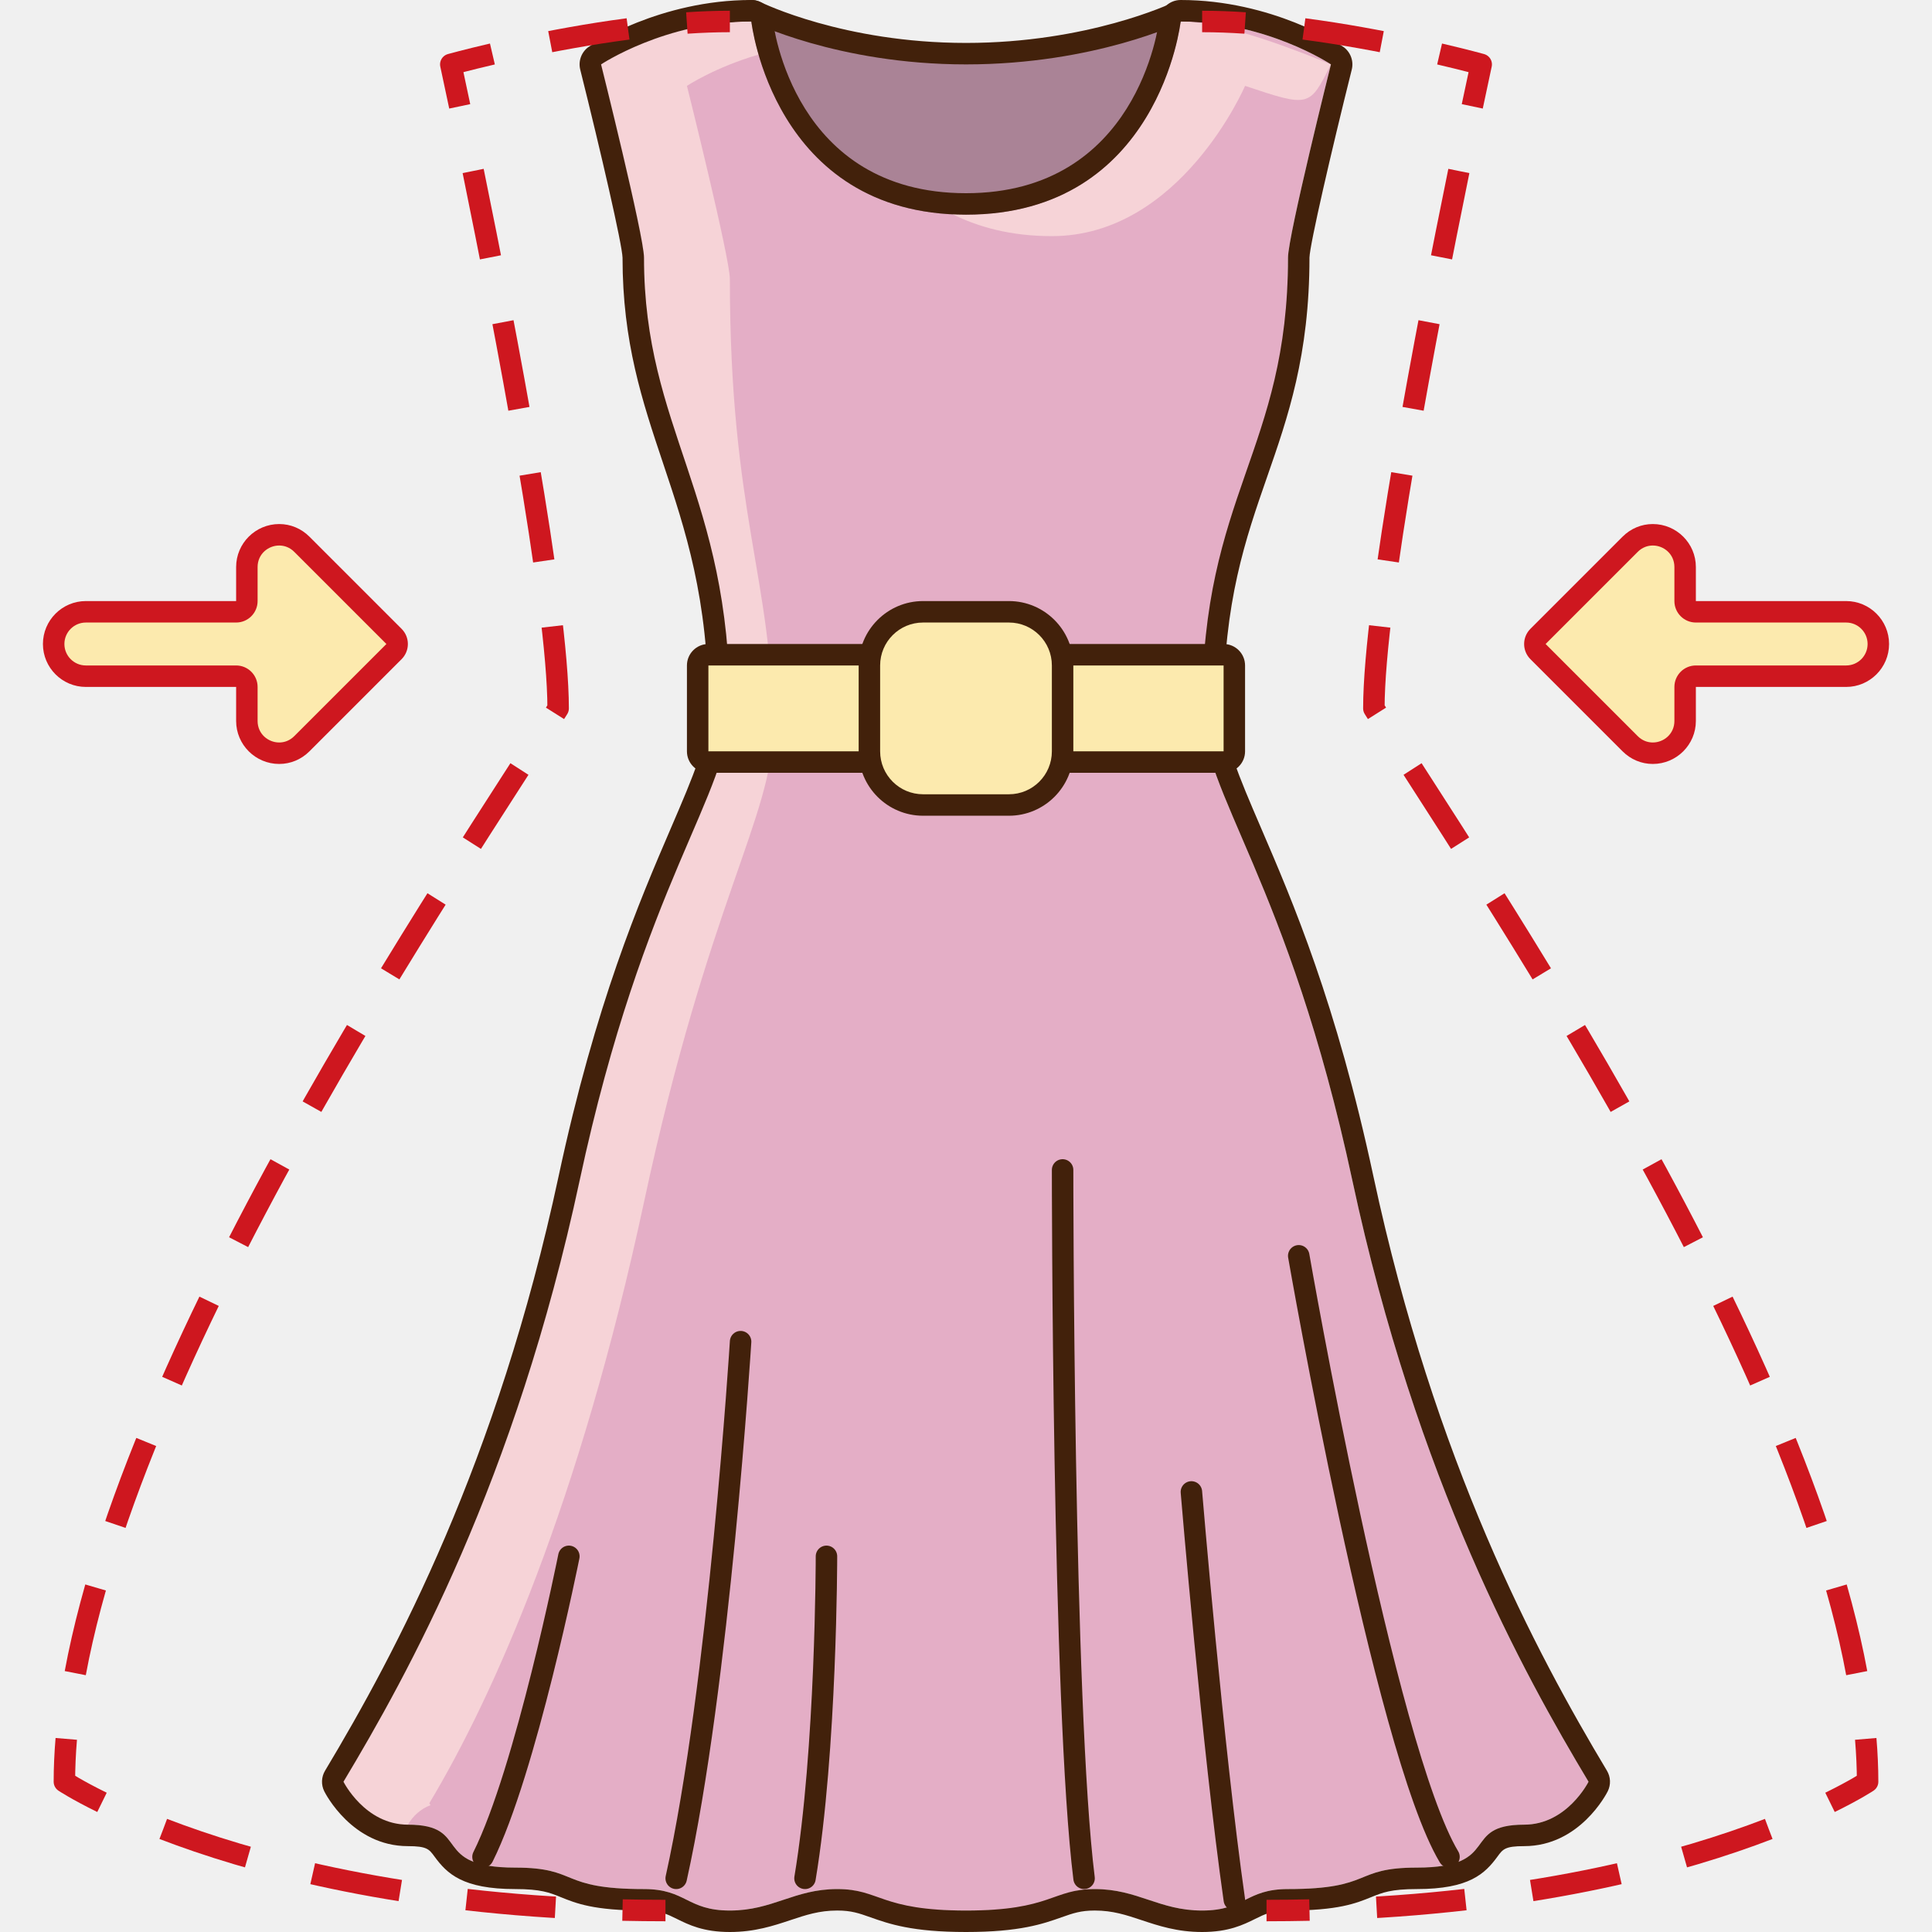
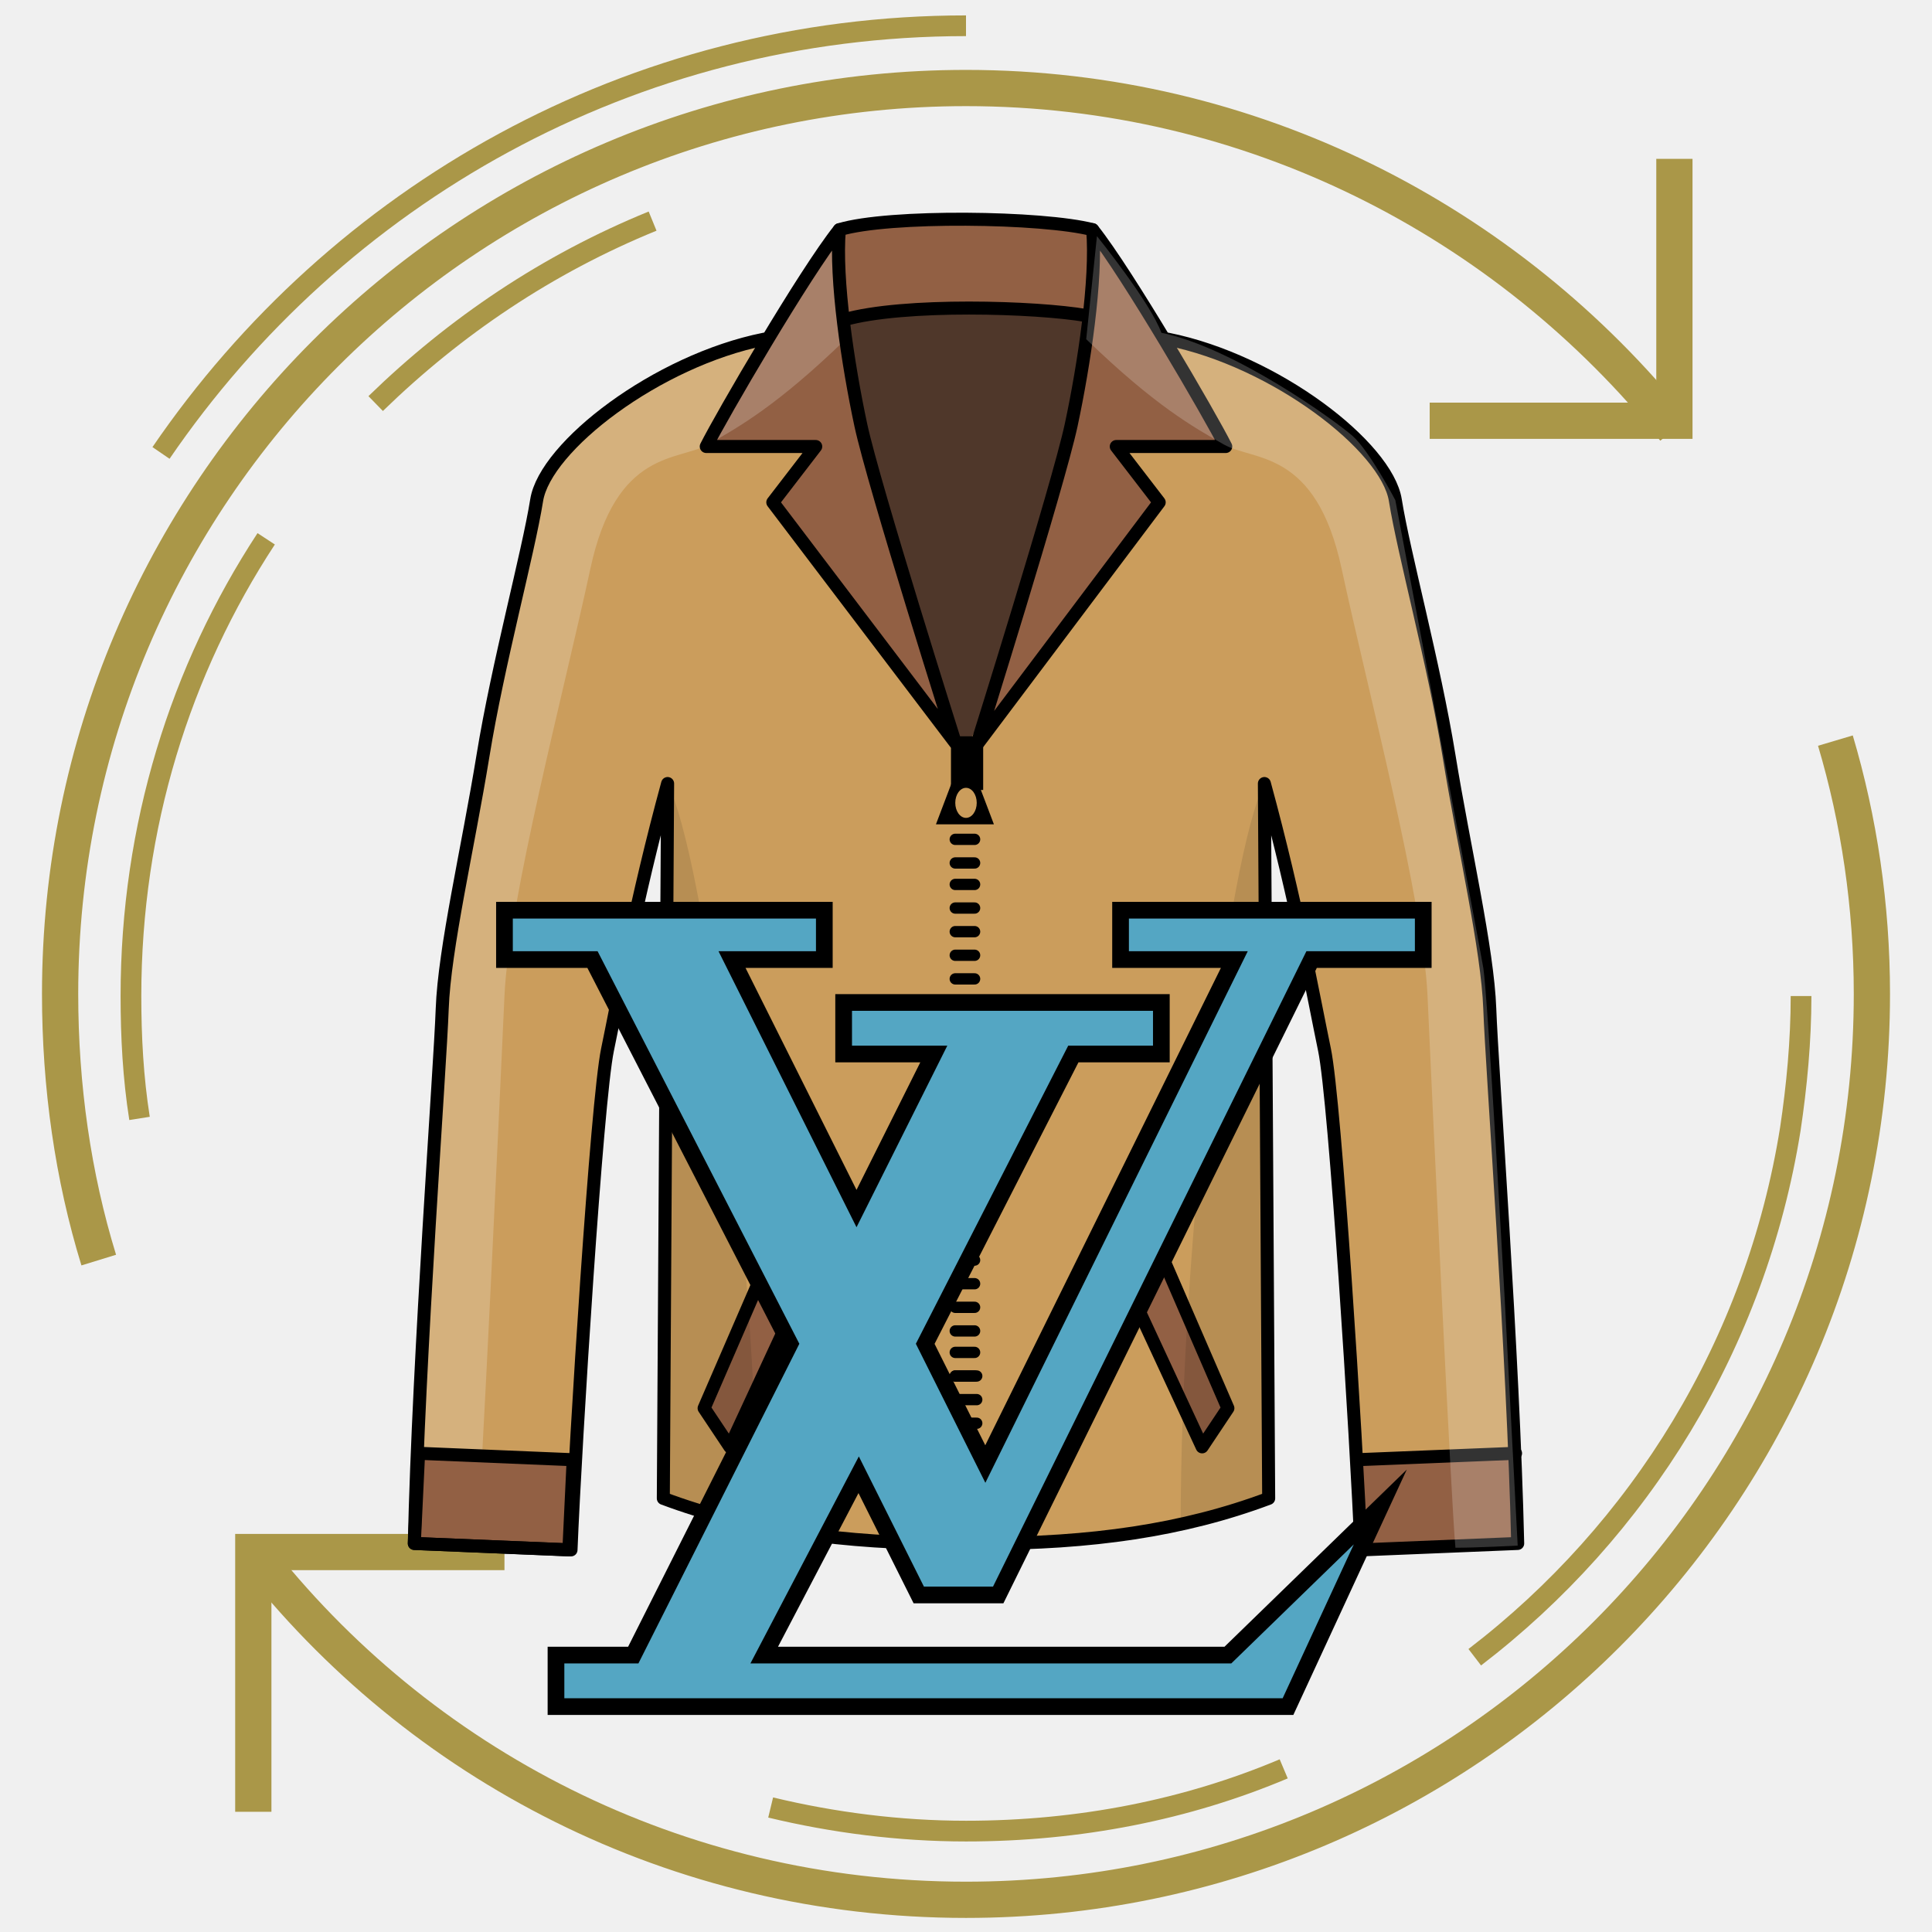
- <svg xmlns="http://www.w3.org/2000/svg" version="1.1" id="platie_x5F_002" x="0px" y="0px" viewBox="0 0 90 90" style="enable-background:new 0 0 90 90;" xml:space="preserve">
-   <rect style="fill:none;" width="90" height="90" />
+ <svg xmlns="http://www.w3.org/2000/svg" version="1.1" id="Слой_1" x="0px" y="0px" viewBox="0 0 90 90" style="enable-background:new 0 0 90 90;" xml:space="preserve">
+   <style type="text/css">
+ 	.st0{fill:none;stroke:#AA9748;stroke-width:1.688;stroke-miterlimit:10;}
+ 	.st1{fill:none;stroke:#AA9748;stroke-width:0.965;stroke-miterlimit:10;}
+ 	.st2{fill:#AA8396;}
+ 	.st3{fill:#42210B;}
+ 	.st4{fill:#E4AEC6;}
+ 	.st5{fill:#F6D3D7;}
+ 	.st6{fill:#FCEAAE;}
+ 	.st7{fill:none;stroke:#42210B;stroke-width:0.822;stroke-linecap:round;stroke-linejoin:round;stroke-miterlimit:10;}
+ 	.st8{fill:#FFFFFF;}
+ 	.st9{fill:none;stroke:#C1C1C1;stroke-width:0.897;stroke-miterlimit:10;}
+ 	.st10{fill:none;stroke:#5B5B5B;stroke-width:0.897;stroke-miterlimit:10;}
+ 	.st11{fill:#CAE5FF;}
+ 	.st12{fill:#DCEFFF;}
+ 	.st13{fill:#A3C6D1;}
+ 	.st14{fill:none;stroke:#000000;stroke-width:0.471;stroke-miterlimit:10;}
+ 	.st15{fill:none;stroke:#000000;stroke-width:0.588;stroke-miterlimit:10;}
+ 	.st16{fill:#CD2027;}
+ 	.st17{opacity:0.8;fill:#ABCAD8;}
+ 	.st18{opacity:0.8;fill:#A3C6D1;}
+ 	.st19{fill:none;stroke:#000000;stroke-width:0.659;stroke-miterlimit:10;}
+ 	.st20{fill:#F2C768;stroke:#000000;stroke-width:0.538;stroke-miterlimit:10;}
+ 	.st21{fill:#F7D694;}
+ 	.st22{fill:none;stroke:#000000;stroke-width:0.538;stroke-miterlimit:10;}
+ 	.st23{fill:#BED8E7;}
+ 	.st24{fill:#7EA2BC;}
+ 	.st25{fill:none;stroke:#000000;stroke-width:0.555;stroke-linecap:round;stroke-linejoin:round;stroke-miterlimit:10;}
+ 	.st26{fill:#C8C9C2;}
+ 	.st27{opacity:0.5;fill:url(#);}
+ 	.st28{fill:#837F7B;}
+ 	.st29{fill:none;stroke:#000000;stroke-width:0.6;stroke-linecap:round;stroke-linejoin:round;stroke-miterlimit:10;}
+ 	.st30{fill:#C9CAC3;}
+ 	.st31{opacity:0.15;}
+ 	.st32{fill:#847F7B;}
+ 	.st33{fill:none;stroke:#000000;stroke-width:0.56;stroke-linecap:round;stroke-linejoin:round;stroke-miterlimit:10;}
+ 	.st34{opacity:0.1;}
+ 	.st35{fill:none;stroke:#000000;stroke-width:0.509;stroke-linecap:round;stroke-linejoin:round;stroke-miterlimit:10;}
+ 	.st36{fill:none;stroke:#000000;stroke-width:0.388;stroke-linecap:round;stroke-linejoin:round;stroke-miterlimit:10;}
+ 	.st37{fill:#D8BF48;}
+ 	.st38{fill:none;stroke:#000000;stroke-width:0.575;stroke-miterlimit:10;}
+ 	.st39{fill:#FCE34F;}
+ 	.st40{fill:#E5CB4C;}
+ 	.st41{fill:#55D89C;}
+ 	.st42{fill:none;stroke:#266635;stroke-width:0.768;stroke-miterlimit:10;}
+ 	.st43{fill:none;stroke:#266635;stroke-width:0.787;stroke-miterlimit:10;}
+ 	.st44{fill:#C66D6D;}
+ 	.st45{fill:none;stroke:#560000;stroke-width:0.905;stroke-miterlimit:10;}
+ 	.st46{fill:#E88787;}
+ 	.st47{fill:#FFB6B6;}
+ 	.st48{fill:#FFD2D2;}
+ 	.st49{fill:#D0B18A;}
+ 	.st50{fill:#DFC6A9;}
+ 	.st51{fill:none;stroke:#000000;stroke-width:0.76;stroke-linecap:round;stroke-linejoin:round;stroke-miterlimit:10;}
+ 	.st52{fill:#EA5353;}
+ 	.st53{fill:#AF3C3C;}
+ 	.st54{fill:#CC3E3E;}
+ 	.st55{fill:none;stroke:#000000;stroke-width:0.696;stroke-linecap:round;stroke-linejoin:round;stroke-miterlimit:10;}
+ 	.st56{fill:none;stroke:#000000;stroke-width:0.805;stroke-linecap:round;stroke-linejoin:round;stroke-miterlimit:10;}
+ 	.st57{fill:#466375;}
+ 	.st58{fill:#5A7D9C;}
+ 	.st59{fill:#688BA9;}
+ 	.st60{fill:#C4C3C3;}
+ 	.st61{fill:none;stroke:#000000;stroke-width:0.359;stroke-linecap:round;stroke-linejoin:round;stroke-miterlimit:10;}
+ 	.st62{fill:#CB9D5C;}
+ 	.st63{fill:#4F372A;}
+ 	.st64{fill:#926044;}
+ 	.st65{opacity:0.2;fill:#FFFFFF;}
+ 	.st66{fill:none;stroke:#000000;stroke-width:0.527;stroke-linecap:round;stroke-linejoin:round;stroke-miterlimit:10;}
+ 	.st67{fill:none;stroke:#000000;stroke-width:0.606;stroke-linecap:round;stroke-linejoin:round;stroke-miterlimit:10;}
+ 	.st68{fill:#54A6C3;}
+ 	.st69{fill:none;stroke:#000000;stroke-width:0.778;stroke-linecap:round;stroke-miterlimit:10;}
+ 	.st70{fill:#CEE7CC;}
+ 	.st71{fill:none;stroke:#94BB93;stroke-width:0.54;stroke-miterlimit:10;}
+ 	.st72{fill:#92BB98;}
+ 	.st73{fill:none;stroke:#000000;stroke-width:0.658;stroke-linecap:round;stroke-linejoin:round;stroke-miterlimit:10;}
+ </style>
  <g>
-     <g>
-       <path style="fill:#AA8396;" d="M35,22.5c-0.276,0-0.5-0.224-0.5-0.5V1c0-0.173,0.09-0.334,0.237-0.425    C34.817,0.525,34.909,0.5,35,0.5c0.076,0,0.153,0.018,0.223,0.053C35.262,0.572,39.202,2.5,45,2.5    c5.802,0,9.771-1.889,9.811-1.908c0.069-0.034,0.144-0.05,0.218-0.05c0.092,0,0.185,0.026,0.266,0.077    c0.146,0.092,0.234,0.252,0.234,0.424L55.5,22c0,0.276-0.224,0.5-0.5,0.5H35z" />
-       <path style="fill:#42210B;" d="M35,1c0,0,4,2,10,2s10.029-1.959,10.029-1.959L55,22H35V1 M35,0c-0.183,0-0.365,0.05-0.526,0.149    C34.179,0.332,34,0.653,34,1v21c0,0.552,0.448,1,1,1h20c0.552,0,0.999-0.447,1-0.999l0.029-20.959    c0-0.345-0.177-0.666-0.469-0.849c-0.162-0.101-0.346-0.153-0.531-0.153c-0.149,0-0.299,0.033-0.437,0.101    C54.555,0.16,50.672,2,45,2c-5.698,0-9.515-1.875-9.553-1.894C35.306,0.035,35.153,0,35,0L35,0z" />
-     </g>
-     <path style="fill:#E4AEC6;" d="M63,55c-3-14-7-18-7-22c0-7,4-10,4-21c0-1,2-9,2-9s-3-2-7-2c0,0-1,9-10,9S35,1,35,1c-4,0-7,2-7,2   s2,8,2,9c0,11,4,14,4,21c0,4-4,8-7,22s-8,23-11,28c0,0,1,2,3,2c3,0,1,2,5,2c3,0,2,1,6,1c1.965,0,2,1,4,1s3-1,5-1s1,1,6,1s4-1,6-1   s3,1,5,1s2.035-1,4-1c4,0,3-1,6-1c4,0,2-2,5-2c2,0,3-2,3-2C71,78,66,69,63,55z" />
-     <g>
-       <path style="fill:#F6D3D7;" d="M49,11c6,0,9-7,9-7c3,1,3,1,4-1c-1.258-0.519-4.922-2-7-2c0,0-1,9-10,9    c-0.235,0-0.443-0.03-0.667-0.042C45.583,10.587,47.106,11,49,11z" />
-       <path style="fill:#F6D3D7;" d="M34,13c0-1-2-9-2-9s1.307-0.866,3.339-1.458C35.074,1.627,35,1,35,1c-4,0-7,2-7,2s2,8,2,9    c0,11,4,14,4,21c0,4-4,8-7,22s-8,23-11,28c0,0,1,2,3,2h0c0.241-0.407,0.597-0.738,1.052-0.906C20.018,84.036,20,84,20,84    c3-5,7-14,10-28s6-18,6-22C36,27,34,24,34,13z" />
-     </g>
-     <g>
-       <path style="fill:#42210B;" d="M55,1c4,0,7,2,7,2s-2,8-2,9c0,9-4,11-4,21c0,4,4,8,7,22s8,23,11,28c0,0-1,2-3,2c-3,0-1,2-5,2    c-3,0-2,1-6,1c-1.965,0-2,1-4,1s-3-1-5-1s-2,1-6,1s-4-1-6-1s-3,1-5,1s-2.035-1-4-1c-4,0-3-1-6-1c-4,0-2-2-5-2c-2,0-3-2-3-2    c3-5,8-14,11-28s7-18,7-22c0-10-4-13-4-21c0-1-2-9-2-9s3-2,7-2c0,0,1,9,10,9S55,1,55,1 M55,0c-0.509,0-0.936,0.382-0.994,0.887    l0,0C53.968,1.219,52.975,9,45,9c-8.013,0-8.969-7.779-9.006-8.11C35.938,0.383,35.51,0,35,0c-4.254,0-7.422,2.079-7.555,2.168    c-0.352,0.234-0.518,0.665-0.415,1.075c0.957,3.826,1.955,8.149,1.97,8.761c0,3.937,0.915,6.671,1.885,9.565    C31.925,24.673,33,27.884,33,33c0,1.514-0.692,3.124-1.74,5.561c-1.48,3.441-3.507,8.155-5.237,16.229    c-2.857,13.333-7.578,22.191-10.88,27.695c-0.176,0.293-0.19,0.656-0.037,0.962C15.158,83.551,16.412,86,19,86    c0.885,0,0.989,0.141,1.239,0.483C20.824,87.283,21.552,88,24,88c1.197,0,1.603,0.165,2.116,0.373C26.84,88.667,27.661,89,30,89    c0.744,0,1.076,0.165,1.536,0.393C32.082,89.663,32.761,90,34,90c1.162,0,2.041-0.293,2.816-0.551C37.539,89.208,38.162,89,39,89    c0.657,0,1.012,0.125,1.549,0.315C41.412,89.62,42.485,90,45,90s3.588-0.38,4.451-0.685C49.988,89.125,50.343,89,51,89    c0.838,0,1.461,0.208,2.184,0.449C53.959,89.707,54.838,90,56,90c1.239,0,1.918-0.337,2.464-0.607C58.924,89.165,59.256,89,60,89    c2.339,0,3.16-0.333,3.884-0.627C64.397,88.165,64.803,88,66,88c2.448,0,3.176-0.717,3.761-1.517C70.011,86.141,70.115,86,71,86    c2.588,0,3.842-2.449,3.894-2.553c0.153-0.306,0.139-0.669-0.037-0.962c-3.302-5.504-8.023-14.362-10.88-27.695    c-1.73-8.075-3.757-12.788-5.237-16.229C57.692,36.124,57,34.514,57,33c0-4.963,1.029-7.916,2.023-10.773    C59.995,19.436,61,16.551,61,12c0.015-0.608,1.014-4.931,1.97-8.757c0.102-0.41-0.064-0.84-0.415-1.075    C62.422,2.079,59.254,0,55,0L55,0z" />
-     </g>
-     <path style="fill:none;stroke:#42210B;stroke-linecap:round;stroke-linejoin:round;stroke-miterlimit:10;" d="M50.5,87.5   c-1-8-1-33-1-33" />
-     <path style="fill:none;stroke:#42210B;stroke-linecap:round;stroke-linejoin:round;stroke-miterlimit:10;" d="M57.5,88.5   c-1-7-2-19-2-19" />
-     <path style="fill:none;stroke:#42210B;stroke-linecap:round;stroke-linejoin:round;stroke-miterlimit:10;" d="M31.5,87.5   c2-9,3-25,3-25" />
-     <path style="fill:none;stroke:#42210B;stroke-linecap:round;stroke-linejoin:round;stroke-miterlimit:10;" d="M37.5,87.5   c1-6,1-15,1-15" />
-     <path style="fill:none;stroke:#42210B;stroke-linecap:round;stroke-linejoin:round;stroke-miterlimit:10;" d="M60.5,58.5   c0,0,4,23,7,28" />
-     <path style="fill:none;stroke:#42210B;stroke-linecap:round;stroke-linejoin:round;stroke-miterlimit:10;" d="M26.5,72.5   c0,0-2,10-4,14" />
-     <g>
-       <path style="fill:#FCEAAE;" d="M33,35.5c-0.276,0-0.5-0.224-0.5-0.5v-4c0-0.276,0.224-0.5,0.5-0.5h24c0.276,0,0.5,0.224,0.5,0.5v4    c0,0.276-0.224,0.5-0.5,0.5H33z" />
-       <path style="fill:#42210B;" d="M57,31v4H33v-4H57 M57,30H33c-0.552,0-1,0.448-1,1v4c0,0.552,0.448,1,1,1h24c0.552,0,1-0.448,1-1    v-4C58,30.448,57.552,30,57,30L57,30z" />
-     </g>
-     <g>
-       <path style="fill:#FCEAAE;" d="M43,37.5c-1.378,0-2.5-1.122-2.5-2.5v-4c0-1.378,1.122-2.5,2.5-2.5h4c1.378,0,2.5,1.122,2.5,2.5v4    c0,1.378-1.122,2.5-2.5,2.5H43z" />
-       <path style="fill:#42210B;" d="M47,29c1.105,0,2,0.895,2,2v4c0,1.105-0.895,2-2,2h-4c-1.105,0-2-0.895-2-2v-4c0-1.105,0.895-2,2-2    H47 M47,28h-4c-1.654,0-3,1.346-3,3v4c0,1.654,1.346,3,3,3h4c1.654,0,3-1.346,3-3v-4C50,29.346,48.654,28,47,28L47,28z" />
-     </g>
+     <path class="st0" d="M78,20C70.2,10.3,58.3,4.1,45,4.1C21.7,4.1,2.8,23,2.8,46.3c0,4.3,0.6,8.5,1.8,12.4" />
+     <path class="st0" d="M11.8,72.3c7.7,9.9,19.7,16.2,33.2,16.2c23.3,0,42.2-18.9,42.2-42.2c0-4.1-0.6-8.1-1.7-11.8" />
+     <path class="st1" d="M12.4,25.1c-4,6.1-6.3,13.4-6.3,21.3c0,1.9,0.1,3.8,0.4,5.7" />
+     <path class="st1" d="M30.4,10.3c-4.9,2-9.2,4.9-12.9,8.5" />
+     <path class="st1" d="M68.7,77.2c7.7-5.9,13.1-14.6,14.7-24.6c0.3-2,0.5-4.1,0.5-6.2" />
+     <path class="st1" d="M35.9,84.2c2.9,0.7,6,1.1,9.1,1.1c5.3,0,10.3-1,14.8-2.9" />
+     <path class="st1" d="M45,1.2c-15.6,0-29.3,7.9-37.5,19.9" />
+     <polyline class="st0" points="11.8,84.4 11.8,72.3 23.5,72.3  " />
+     <polyline class="st0" points="78,7.4 78,19.6 66.6,19.6  " />
  </g>
  <g>
    <g>
-       <path style="fill:none;stroke:#CE171F;stroke-linejoin:round;" d="M34,1c-0.654,0-1.326,0.025-2.003,0.071" />
-       <path style="fill:none;stroke:#CE171F;stroke-linejoin:round;stroke-dasharray:3.673,2.755;" d="M29.256,1.347    c-1.826,0.24-3.569,0.568-4.98,0.869" />
-       <path style="fill:none;stroke:#CE171F;stroke-linejoin:round;" d="M22.938,2.515C21.741,2.794,21,3,21,3s0.157,0.724,0.416,1.954" />
-       <path style="fill:none;stroke:#CE171F;stroke-linejoin:round;stroke-dasharray:4.103,3.077;" d="M22.041,7.965    C23.506,15.131,26,28.056,26,33C21.353,40.435,5.478,63.417,3.258,79.47" />
-       <path style="fill:none;stroke:#CE171F;stroke-linejoin:round;" d="M3.087,81.004C3.03,81.685,3,82.351,3,83    c0,0,0.578,0.385,1.751,0.961" />
-       <path style="fill:none;stroke:#CE171F;stroke-linejoin:round;stroke-dasharray:4.155,3.117;" d="M7.607,85.199    c3.965,1.525,10.526,3.348,19.829,3.729" />
-       <path style="fill:none;stroke:#CE171F;stroke-linejoin:round;" d="M28.999,88.978C29.654,88.992,30.32,89,31,89" />
+       <g>
+         <path class="st62" d="M35.6,15.8c-5,1-10.2,5-10.6,7.5s-1.8,7.6-2.5,11.9c-0.7,4.3-1.8,9-1.9,11.8c-0.1,2.8-1.1,16.1-1.3,24.9     l7.3,0.3c0.2-5,1.2-20.9,1.7-23.3c0.5-2.4,1.3-6.9,2.8-12.4l-0.2,33.3c4,1.5,8.4,2.1,13.6,2.1l0.1-1.3l1.2,0.1v1.2     c5.1,0,9.4-0.6,13.4-2.1l-0.2-33.3c1.5,5.5,2.3,10.1,2.8,12.4c0.5,2.4,1.5,18.3,1.7,23.3l7.3-0.3c-0.3-8.8-1.3-22.1-1.3-24.9     c-0.1-2.8-1.2-7.5-1.9-11.8c-0.7-4.3-2.1-9.4-2.5-11.9s-5.6-6.4-10.6-7.5c0,0-2.8-4.2-3.2-4.7c-0.4-0.5-2.4-1-4.7-1     c-2.3,0-6.2-0.1-7.8,1C37.2,12.3,35.6,15.8,35.6,15.8z" />
+         <path class="st63" d="M44.5,14.5C44.5,14.4,44.5,14.4,44.5,14.5c-5.3,0.2-5.3-0.2-5.1,1.6c0.2,1.8,3.2,12.6,4.1,15.5     c0.9,3,1.4,3.1,1.4,3.1s0,0,0,0c0,0,0.1,0,0.1,0s0.4-0.2,1.4-3.1c0.9-3,3.9-13.7,4.1-15.5C50.9,13.8,49.6,14.7,44.5,14.5z" />
+         <path class="st64" d="M39.4,10.6c-0.7,0.6-0.7,4.1,0,4.2c0.7,0.1,4.3-0.4,5.9-0.4c1,0,4,0.6,5.3,0c0.7-0.3,0.3-1.3,0.3-1.9     c0-1.4,0.3-1.9-1-2C48.6,10.3,41.4,10,39.4,10.6z" />
+         <path class="st64" d="M39.1,10.7c-1.6,2-5.5,8.7-6.2,10.1c2.1,0,5.1,0,5.1,0l-2,2.6l8.5,11.2c0,0-3.8-12-4.4-14.8     S38.9,13,39.1,10.7z" />
+         <path class="st65" d="M39.4,15.8c-3.2,3.1-5,4.1-6.4,4.9c-1.4,0.8-4.3,0.2-5.5,5.8c-1.2,5.6-3.8,15.4-4,19.9S22.4,70,22.2,72     c-1,0-2.9-0.1-2.9-0.1l0.6-11.4c0,0,0.8-14.3,1-15.5S25,23.3,25,23.3s1.2-2.3,2-3c0.8-0.7,5.5-4.1,8.9-4.8c0.5-1.4,3-4.5,3-4.5     L39.4,15.8z" />
+         <path class="st64" d="M50.9,10.7c1.6,2,5.5,8.7,6.2,10.1c-2.1,0-5.1,0-5.1,0l2,2.6l-8.5,11.3c0,0,3.8-12.1,4.4-14.9     S51.1,13,50.9,10.7z" />
+         <polygon class="st64" points="19.5,67.7 26.7,68 26.5,72.2 19.3,71.9    " />
+         <polygon class="st64" points="70.4,67.7 63.2,68 63.4,72.2 70.6,71.9    " />
+         <g>
+           <g>
+             <polygon class="st64" points="53.3,56.6 57.2,65.6 56,67.4 51.5,57.7      " />
+             <polygon class="st64" points="36.7,56.6 32.8,65.6 34,67.4 38.5,57.7      " />
+           </g>
+         </g>
+         <g>
+           <g>
+             <g>
+               <line class="st66" x1="44.5" y1="63" x2="45.4" y2="63" />
+               <line class="st66" x1="44.5" y1="62" x2="45.4" y2="62" />
+               <line class="st66" x1="44.5" y1="60.9" x2="45.4" y2="60.9" />
+               <line class="st66" x1="44.5" y1="59.8" x2="45.4" y2="59.8" />
+               <line class="st66" x1="44.5" y1="58.7" x2="45.4" y2="58.7" />
+               <line class="st66" x1="44.5" y1="57.6" x2="45.4" y2="57.6" />
+               <line class="st66" x1="44.5" y1="56.5" x2="45.4" y2="56.5" />
+               <line class="st66" x1="44.5" y1="55.4" x2="45.4" y2="55.4" />
+               <line class="st66" x1="44.5" y1="54.3" x2="45.4" y2="54.3" />
+               <line class="st66" x1="44.5" y1="53.2" x2="45.4" y2="53.2" />
+               <line class="st66" x1="44.5" y1="52.2" x2="45.4" y2="52.2" />
+               <line class="st66" x1="44.5" y1="51.1" x2="45.4" y2="51.1" />
+               <line class="st66" x1="44.5" y1="50" x2="45.4" y2="50" />
+               <line class="st66" x1="44.5" y1="48.9" x2="45.4" y2="48.9" />
+               <line class="st66" x1="44.5" y1="47.8" x2="45.4" y2="47.8" />
+               <line class="st66" x1="44.5" y1="46.7" x2="45.4" y2="46.7" />
+               <line class="st66" x1="44.5" y1="45.6" x2="45.4" y2="45.6" />
+             </g>
+             <line class="st66" x1="44.5" y1="44.5" x2="45.4" y2="44.5" />
+             <line class="st66" x1="44.5" y1="43.4" x2="45.4" y2="43.4" />
+             <line class="st66" x1="44.5" y1="42.3" x2="45.4" y2="42.3" />
+             <line class="st66" x1="44.5" y1="41.2" x2="45.4" y2="41.2" />
+             <line class="st66" x1="44.5" y1="40.2" x2="45.4" y2="40.2" />
+             <line class="st66" x1="44.5" y1="39.1" x2="45.4" y2="39.1" />
+             <line class="st66" x1="44.5" y1="38" x2="45.4" y2="38" />
+             <line class="st66" x1="44.5" y1="36.9" x2="45.4" y2="36.9" />
+             <rect x="44.3" y="34.3" width="1.5" height="2.5" />
+             <polygon points="44.7,35.5 43.6,38.4 46.3,38.4 45.2,35.5      " />
+             <ellipse class="st62" cx="45" cy="37.4" rx="0.5" ry="0.7" />
+           </g>
+           <g>
+             <line class="st66" x1="44.5" y1="64.1" x2="45.4" y2="64.1" />
+           </g>
+         </g>
+         <g>
+           <g>
+             <g>
+               <line class="st66" x1="45.5" y1="65.2" x2="44.5" y2="65.2" />
+               <line class="st66" x1="45.5" y1="66.3" x2="44.5" y2="66.3" />
+               <line class="st66" x1="45.5" y1="67.4" x2="44.5" y2="67.4" />
+               <line class="st66" x1="45.5" y1="68.5" x2="44.5" y2="68.5" />
+               <line class="st66" x1="45.5" y1="69.6" x2="44.5" y2="69.6" />
+               <polyline class="st66" points="44.5,71.9 44.5,70.7 45.7,70.7       " />
+             </g>
+           </g>
+           <g>
+             <line class="st66" x1="45.5" y1="64.1" x2="44.5" y2="64.1" />
+           </g>
+         </g>
+         <path class="st67" d="M39.1,10.7c-1.6,2-5.5,8.7-6.2,10.1c2.1,0,5.1,0,5.1,0l-2,2.6l8.5,11.2c0,0-3.8-12-4.4-14.8     S38.9,13,39.1,10.7z" />
+         <path class="st67" d="M35.6,15.8c-5,1-10.2,5-10.6,7.5s-1.8,7.6-2.5,11.9c-0.7,4.3-1.8,9-1.9,11.8c-0.1,2.8-1.1,16.1-1.3,24.9     l7.3,0.3c0.2-5,1.2-20.9,1.7-23.3c0.5-2.4,1.3-6.9,2.8-12.4l-0.2,33.3c4,1.5,8.4,2.1,13.6,2.1" />
+         <path class="st67" d="M50.9,10.7c1.6,2,5.5,8.7,6.2,10.1c-2.1,0-5.1,0-5.1,0l2,2.6l-8.5,11.3c0,0,3.8-12.1,4.4-14.9     S51.1,13,50.9,10.7z" />
+         <path class="st67" d="M54.4,15.8c5,1,10.2,5,10.6,7.5s1.8,7.6,2.5,11.9c0.7,4.3,1.8,9,1.9,11.8c0.1,2.8,1.1,16.1,1.3,24.9     l-7.3,0.3c-0.2-5-1.2-20.9-1.7-23.3c-0.5-2.4-1.3-6.9-2.8-12.4l0.2,33.3c-4,1.5-8.3,2.1-13.4,2.1v-1.2" />
+         <path class="st67" d="M39.1,10.7c2.3-0.7,9.5-0.6,11.8,0" />
+         <path class="st67" d="M50.6,14.7c-2.3-0.4-8.5-0.6-11.3,0.2" />
+         <g>
+           <polygon class="st67" points="53.3,56.6 57.2,65.6 56,67.4 51.5,57.7     " />
+           <polygon class="st67" points="36.7,56.6 32.8,65.6 34,67.4 38.5,57.7     " />
+         </g>
+         <line class="st67" x1="63.2" y1="68" x2="70.6" y2="67.7" />
+         <polygon class="st67" points="19.5,67.7 26.7,68 26.5,72.2 19.3,71.9    " />
+         <path class="st34" d="M31.1,36.5c1.7,3.4,4.1,21.3,4.2,34.8c-2-0.9-4.4-1.5-4.4-1.5L31.1,36.5z" />
+         <path class="st65" d="M50.6,15.8c3.2,3.1,5,4.1,6.4,4.9c1.4,0.8,4.3,0.2,5.5,5.8c1.2,5.6,3.8,15.4,4,19.9     c0.2,4.5,1.1,23.6,1.3,25.7c1,0,2.9-0.1,2.9-0.1l-0.6-11.4c0,0-0.8-14.3-1-15.5S65,23.3,65,23.3s-1.2-2.3-2-3s-5.5-4.1-8.9-4.8     c-0.5-1.4-3-4.5-3-4.5L50.6,15.8z" />
+         <path class="st34" d="M58.9,36.5C57.2,39.9,55,57.7,55,71.1c2-0.9,4.1-1.3,4.1-1.3L58.9,36.5z" />
+       </g>
+     </g>
+     <g>
+       <g>
+         <polygon class="st68" points="42.8,74.3 46.5,74.3 61.1,44.7 66.3,44.7 66.3,42.4 52.2,42.4 52.2,44.7 57.5,44.7 45.9,68.2      43.1,62.6 50,49.1 54.1,49.1 54.1,46.7 39.3,46.7 39.3,49.1 43.5,49.1 39.9,56.3 34.1,44.7 38.4,44.7 38.4,42.4 23.5,42.4      23.5,44.7 27.6,44.7 36.8,62.6 29.5,77.1 25.9,77.1 25.9,79.5 60,79.5 64.3,70.2 57.2,77.1 35.6,77.1 40,68.7    " />
+         <polygon class="st69" points="42.8,74.3 46.5,74.3 61.1,44.7 66.3,44.7 66.3,42.4 52.2,42.4 52.2,44.7 57.5,44.7 45.9,68.2      43.1,62.6 50,49.1 54.1,49.1 54.1,46.7 39.3,46.7 39.3,49.1 43.5,49.1 39.9,56.3 34.1,44.7 38.4,44.7 38.4,42.4 23.5,42.4      23.5,44.7 27.6,44.7 36.8,62.6 29.5,77.1 25.9,77.1 25.9,79.5 60,79.5 64.3,70.2 57.2,77.1 35.6,77.1 40,68.7    " />
+       </g>
    </g>
  </g>
-   <g>
-     <g>
-       <path style="fill:none;stroke:#CE171F;stroke-linejoin:round;" d="M56,1c0.654,0,1.326,0.025,2.003,0.071" />
-       <path style="fill:none;stroke:#CE171F;stroke-linejoin:round;stroke-dasharray:3.673,2.755;" d="M60.744,1.347    c1.826,0.24,3.569,0.568,4.98,0.869" />
-       <path style="fill:none;stroke:#CE171F;stroke-linejoin:round;" d="M67.062,2.515C68.259,2.794,69,3,69,3s-0.157,0.724-0.416,1.954    " />
-       <path style="fill:none;stroke:#CE171F;stroke-linejoin:round;stroke-dasharray:4.103,3.077;" d="M67.959,7.965    C66.494,15.131,64,28.056,64,33c4.647,7.435,20.522,30.417,22.742,46.47" />
-       <path style="fill:none;stroke:#CE171F;stroke-linejoin:round;" d="M86.913,81.004C86.97,81.685,87,82.351,87,83    c0,0-0.578,0.385-1.751,0.961" />
-       <path style="fill:none;stroke:#CE171F;stroke-linejoin:round;stroke-dasharray:4.155,3.117;" d="M82.393,85.199    c-3.965,1.525-10.526,3.348-19.829,3.729" />
-       <path style="fill:none;stroke:#CE171F;stroke-linejoin:round;" d="M61.001,88.978C60.346,88.992,59.68,89,59,89" />
-     </g>
-   </g>
-   <g>
-     <path style="fill:#FCEAAE;" d="M13.007,35.088c-0.831,0-1.507-0.674-1.507-1.502V32c0-0.276-0.224-0.5-0.5-0.5H4   c-0.827,0-1.5-0.673-1.5-1.5s0.673-1.5,1.5-1.5h7c0.276,0,0.5-0.224,0.5-0.5v-1.586c0-0.828,0.676-1.502,1.507-1.502   c0.395,0,0.769,0.157,1.053,0.441l4.293,4.293c0.195,0.195,0.195,0.512,0,0.707l-4.293,4.293   C13.776,34.931,13.402,35.088,13.007,35.088L13.007,35.088z" />
-     <path style="fill:#CE171F;" d="M13.007,25.412c0.246,0,0.496,0.091,0.7,0.295L18,30l-4.293,4.293   c-0.204,0.204-0.454,0.295-0.7,0.295c-0.514,0-1.007-0.399-1.007-1.002V32c0-0.552-0.448-1-1-1H4c-0.552,0-1-0.448-1-1s0.448-1,1-1   h7c0.552,0,1-0.448,1-1v-1.586C12,25.811,12.493,25.412,13.007,25.412 M13.007,24.412C11.9,24.412,11,25.31,11,26.414V28H4   c-1.103,0-2,0.897-2,2s0.897,2,2,2h7v1.586c0,1.104,0.9,2.002,2.007,2.002c0.528,0,1.028-0.209,1.407-0.588l4.293-4.293   c0.391-0.391,0.391-1.024,0-1.414L14.414,25C14.035,24.621,13.535,24.412,13.007,24.412L13.007,24.412z" />
-   </g>
-   <g>
-     <path style="fill:#FCEAAE;" d="M76.993,35.088c-0.395,0-0.769-0.157-1.053-0.441l-4.293-4.293c-0.195-0.195-0.195-0.512,0-0.707   l4.293-4.293c0.285-0.285,0.659-0.441,1.053-0.441c0.831,0,1.507,0.674,1.507,1.502V28c0,0.276,0.224,0.5,0.5,0.5h7   c0.827,0,1.5,0.673,1.5,1.5s-0.673,1.5-1.5,1.5h-7c-0.276,0-0.5,0.224-0.5,0.5v1.586C78.5,34.414,77.824,35.088,76.993,35.088z" />
-     <path style="fill:#CE171F;" d="M76.993,25.412c0.514,0,1.007,0.399,1.007,1.002V28c0,0.552,0.448,1,1,1h7c0.552,0,1,0.448,1,1   s-0.448,1-1,1h-7c-0.552,0-1,0.448-1,1v1.586c0,0.603-0.493,1.002-1.007,1.002c-0.246,0-0.496-0.091-0.7-0.295L72,30l4.293-4.293   C76.497,25.503,76.747,25.412,76.993,25.412 M76.993,24.412c-0.528,0-1.028,0.209-1.407,0.588l-4.293,4.293   c-0.391,0.391-0.391,1.024,0,1.414L75.586,35c0.379,0.379,0.879,0.588,1.407,0.588C78.1,35.588,79,34.69,79,33.586V32h7   c1.103,0,2-0.897,2-2s-0.897-2-2-2h-7v-1.586C79,25.31,78.1,24.412,76.993,24.412L76.993,24.412z" />
-   </g>
</svg>
